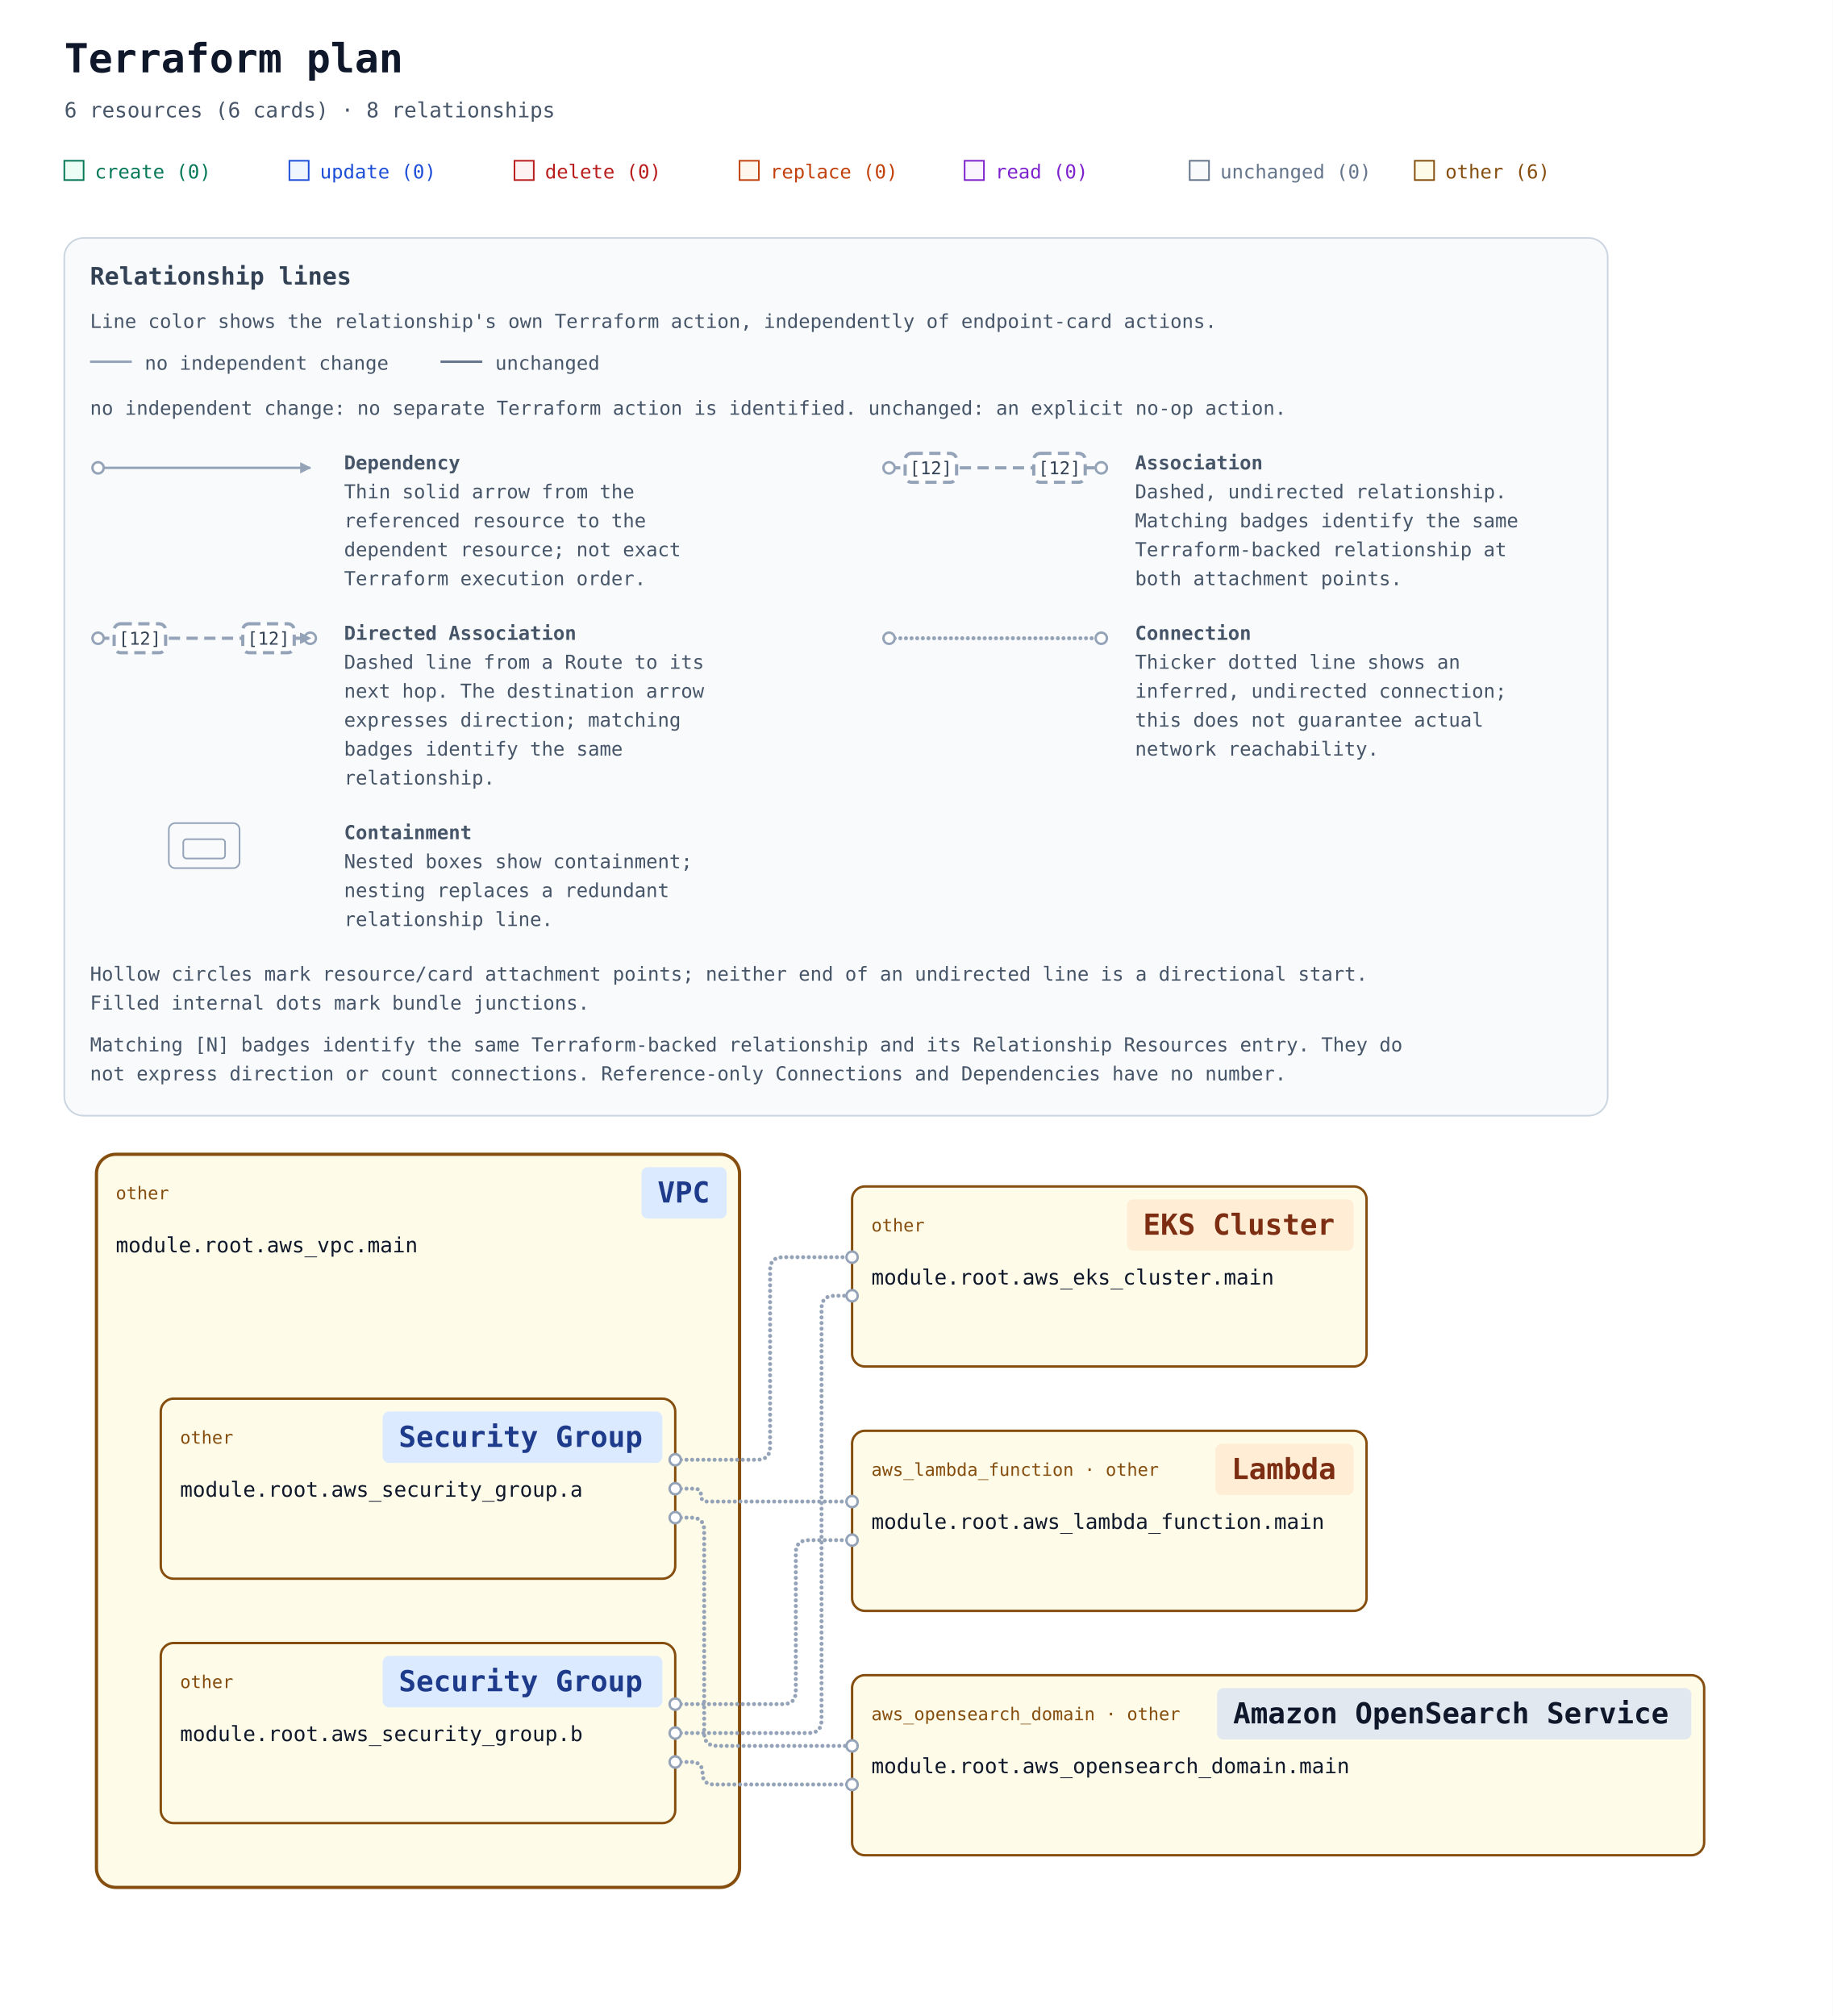
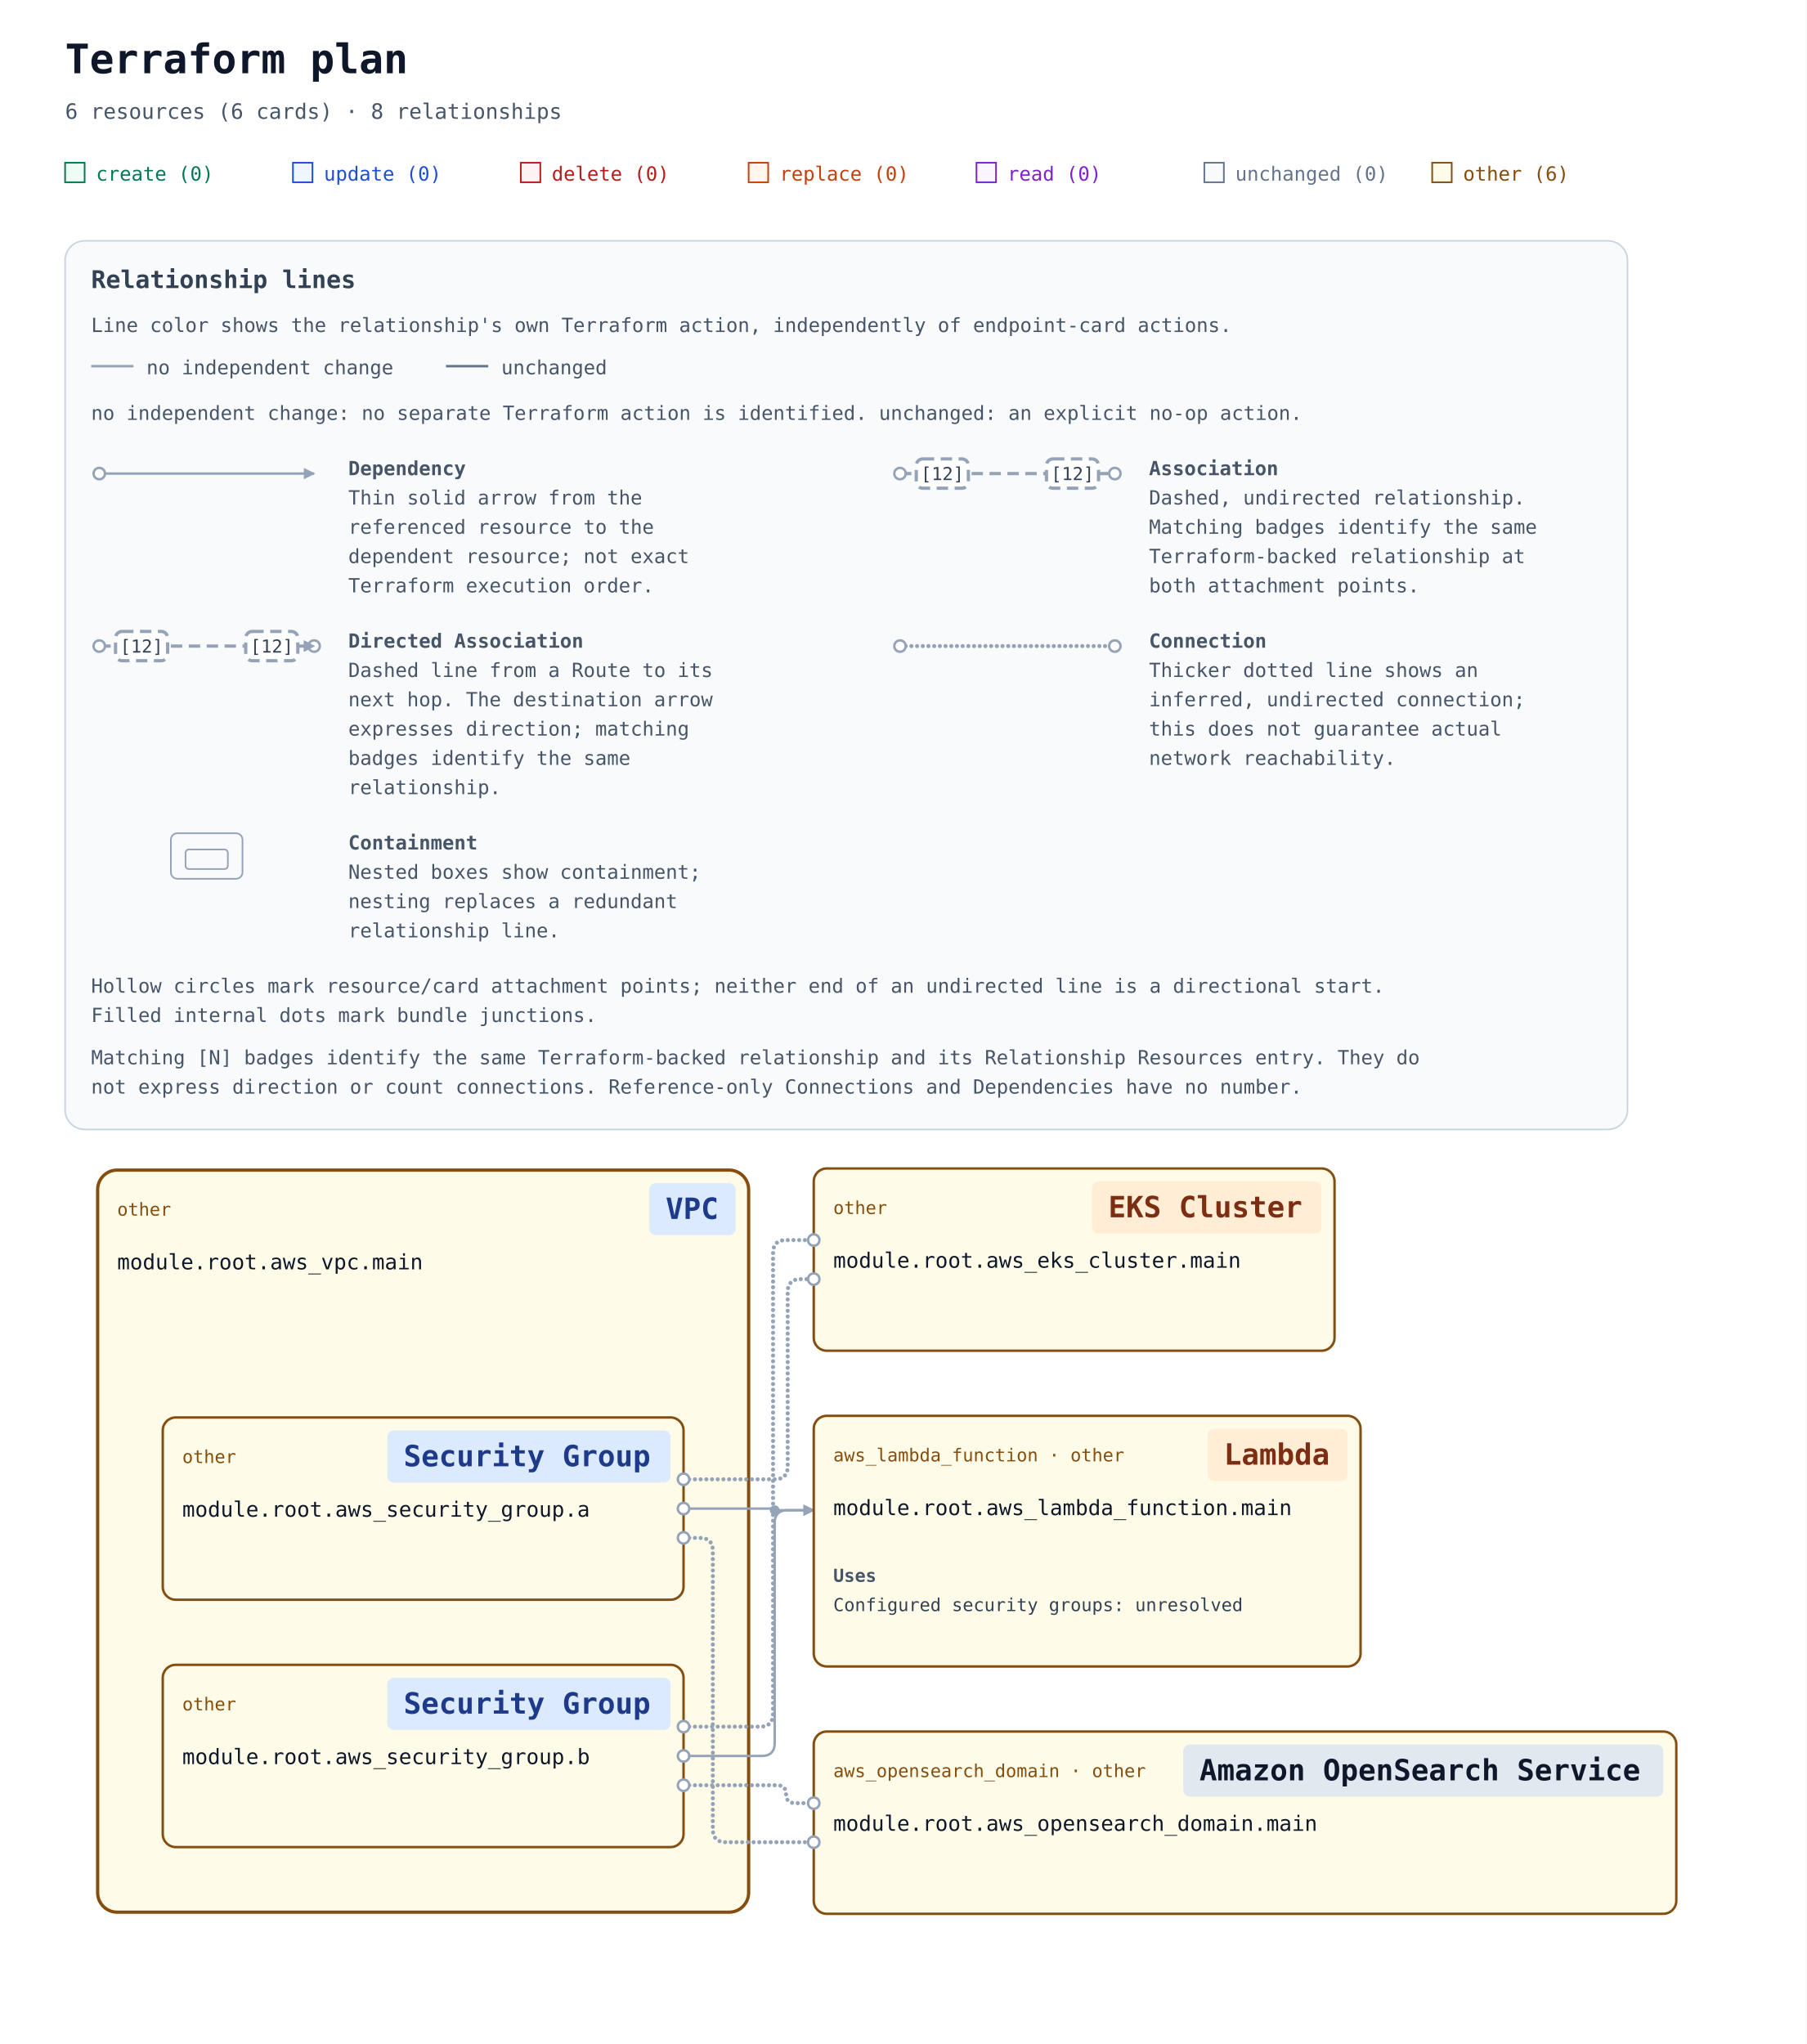
- <svg xmlns="http://www.w3.org/2000/svg" width="1140" height="1254" viewBox="0 0 1140 1254" role="img" aria-labelledby="title description">
+ <svg xmlns="http://www.w3.org/2000/svg" width="1110" height="1256" viewBox="0 0 1110 1256" role="img" aria-labelledby="title description">
  <defs>
    <marker id="arrow" viewBox="0 0 10 10" refX="9" refY="5" markerWidth="7" markerHeight="7" markerUnits="userSpaceOnUse" orient="auto-start-reverse">
      <path d="M 0 0 L 10 5 L 0 10 z" fill="#94a3b8" />
    </marker>
  </defs>
  <rect width="100%" height="100%" fill="#ffffff" />
  <g font-family="ui-monospace, SFMono-Regular, Consolas, monospace">
    <text x="40" y="45" font-size="25" font-weight="700" fill="#0f172a">Terraform plan</text>
    <text x="40" y="73" font-size="13" fill="#475569">6 resources (6 cards) · 8 relationships</text>
    <rect x="40" y="100" width="12" height="12" fill="#ecfdf5" stroke="#047857" />
    <text x="59" y="111" font-size="12" fill="#047857">create (0)</text>
    <rect x="180" y="100" width="12" height="12" fill="#eff6ff" stroke="#1d4ed8" />
    <text x="199" y="111" font-size="12" fill="#1d4ed8">update (0)</text>
    <rect x="320" y="100" width="12" height="12" fill="#fef2f2" stroke="#b91c1c" />
    <text x="339" y="111" font-size="12" fill="#b91c1c">delete (0)</text>
    <rect x="460" y="100" width="12" height="12" fill="#fff7ed" stroke="#c2410c" />
    <text x="479" y="111" font-size="12" fill="#c2410c">replace (0)</text>
    <rect x="600" y="100" width="12" height="12" fill="#faf5ff" stroke="#7e22ce" />
    <text x="619" y="111" font-size="12" fill="#7e22ce">read (0)</text>
    <rect x="740" y="100" width="12" height="12" fill="#f8fafc" stroke="#64748b" />
    <text x="759" y="111" font-size="12" fill="#64748b">unchanged (0)</text>
    <rect x="880" y="100" width="12" height="12" fill="#fefce8" stroke="#854d0e" />
    <text x="899" y="111" font-size="12" fill="#854d0e">other (6)</text>
    <g id="relationship-legend" font-size="12" fill="#475569" transform="translate(40 148)">
      <rect width="960" height="546" rx="12" fill="#f8fafc" stroke="#cbd5e1" />
      <text x="16" y="29" font-size="15" font-weight="700" fill="#334155">Relationship lines</text>
      <text x="16" y="56">Line color shows the relationship's own Terraform action, independently of endpoint-card actions.</text>
      <path data-legend-action="none" d="M 16 77 H 42" fill="none" stroke="#94a3b8" stroke-width="1.5" />
      <text x="50" y="82">no independent change</text>
      <path data-legend-action="unchanged" d="M 234 77 H 260" fill="none" stroke="#64748b" stroke-width="1.5" />
      <text x="268" y="82">unchanged</text>
      <text x="16" y="110">no independent change: no separate Terraform action is identified. unchanged: an explicit no-op action.</text>
      <g data-legend-entry="dependency" transform="translate(0 132)">
        <g data-legend-sample="dependency">
          <path data-legend-kind="dependency" data-directionality="directed" d="M 21 11 H 153" fill="none" stroke="#94a3b8" stroke-width="1.5" marker-end="url(#arrow)" />
          <circle data-legend-endpoint="source" cx="21" cy="11" r="3.5" fill="#ffffff" stroke="#94a3b8" stroke-width="1.5" />
        </g>
        <text x="174" y="12" font-weight="700">Dependency</text>
        <text x="174" y="30">Thin solid arrow from the</text>
        <text x="174" y="48">referenced resource to the</text>
        <text x="174" y="66">dependent resource; not exact</text>
        <text x="174" y="84">Terraform execution order.</text>
      </g>
      <g data-legend-entry="association" transform="translate(492 132)">
        <g data-legend-sample="association">
          <path data-legend-kind="association" data-directionality="undirected" d="M 21 11 H 153" fill="none" stroke="#94a3b8" stroke-width="2" stroke-dasharray="7 4" />
          <circle data-legend-endpoint="source" cx="21" cy="11" r="3.5" fill="#ffffff" stroke="#94a3b8" stroke-width="1.5" />
          <circle data-legend-endpoint="target" cx="153" cy="11" r="3.5" fill="#ffffff" stroke="#94a3b8" stroke-width="1.5" />
          <g data-legend-badge="source">
            <rect x="31" y="2" width="32" height="18" rx="4" fill="#ffffff" stroke="#94a3b8" stroke-width="2" stroke-dasharray="7 4" />
            <text x="47" y="15" text-anchor="middle" font-size="11" fill="#334155">[12]</text>
          </g>
          <g data-legend-badge="target">
            <rect x="111" y="2" width="32" height="18" rx="4" fill="#ffffff" stroke="#94a3b8" stroke-width="2" stroke-dasharray="7 4" />
            <text x="127" y="15" text-anchor="middle" font-size="11" fill="#334155">[12]</text>
          </g>
        </g>
        <text x="174" y="12" font-weight="700">Association</text>
        <text x="174" y="30">Dashed, undirected relationship.</text>
        <text x="174" y="48">Matching badges identify the same</text>
        <text x="174" y="66">Terraform-backed relationship at</text>
        <text x="174" y="84">both attachment points.</text>
      </g>
      <g data-legend-entry="directed-association" transform="translate(0 238)">
        <g data-legend-sample="directed-association">
          <path data-legend-kind="directed-association" data-directionality="directed" d="M 21 11 H 153" fill="none" stroke="#94a3b8" stroke-width="2" stroke-dasharray="7 4" marker-end="url(#arrow)" />
          <circle data-legend-endpoint="source" cx="21" cy="11" r="3.5" fill="#ffffff" stroke="#94a3b8" stroke-width="1.5" />
          <circle data-legend-endpoint="target" cx="153" cy="11" r="3.5" fill="#ffffff" stroke="#94a3b8" stroke-width="1.5" />
          <path data-legend-arrow="true" d="M 146.7 7.5 L 153.7 11 L 146.7 14.5 Z" fill="#94a3b8" />
          <g data-legend-badge="source">
            <rect x="31" y="2" width="32" height="18" rx="4" fill="#ffffff" stroke="#94a3b8" stroke-width="2" stroke-dasharray="7 4" />
            <text x="47" y="15" text-anchor="middle" font-size="11" fill="#334155">[12]</text>
          </g>
          <g data-legend-badge="target">
            <rect x="111" y="2" width="32" height="18" rx="4" fill="#ffffff" stroke="#94a3b8" stroke-width="2" stroke-dasharray="7 4" />
            <text x="127" y="15" text-anchor="middle" font-size="11" fill="#334155">[12]</text>
          </g>
        </g>
        <text x="174" y="12" font-weight="700">Directed Association</text>
        <text x="174" y="30">Dashed line from a Route to its</text>
        <text x="174" y="48">next hop. The destination arrow</text>
        <text x="174" y="66">expresses direction; matching</text>
        <text x="174" y="84">badges identify the same</text>
        <text x="174" y="102">relationship.</text>
      </g>
      <g data-legend-entry="connection" transform="translate(492 238)">
        <g data-legend-sample="connection">
          <path data-legend-kind="connection" data-directionality="undirected" d="M 21 11 H 153" fill="none" stroke="#94a3b8" stroke-width="2.5" stroke-dasharray="0 3.5" stroke-linecap="round" />
          <circle data-legend-endpoint="source" cx="21" cy="11" r="3.5" fill="#ffffff" stroke="#94a3b8" stroke-width="1.5" />
          <circle data-legend-endpoint="target" cx="153" cy="11" r="3.5" fill="#ffffff" stroke="#94a3b8" stroke-width="1.5" />
        </g>
        <text x="174" y="12" font-weight="700">Connection</text>
        <text x="174" y="30">Thicker dotted line shows an</text>
        <text x="174" y="48">inferred, undirected connection;</text>
        <text x="174" y="66">this does not guarantee actual</text>
        <text x="174" y="84">network reachability.</text>
      </g>
      <g data-legend-entry="containment" transform="translate(0 362)">
        <g data-legend-sample="containment">
          <g data-legend-kind="containment" fill="none" stroke="#94a3b8">
            <rect x="65" y="2" width="44" height="28" rx="4" />
            <rect x="74" y="12" width="26" height="12" rx="2" />
          </g>
        </g>
        <text x="174" y="12" font-weight="700">Containment</text>
        <text x="174" y="30">Nested boxes show containment;</text>
        <text x="174" y="48">nesting replaces a redundant</text>
        <text x="174" y="66">relationship line.</text>
      </g>
      <text x="16" y="462">Hollow circles mark resource/card attachment points; neither end of an undirected line is a directional start.</text>
      <text x="16" y="480">Filled internal dots mark bundle junctions.</text>
      <text x="16" y="506">Matching [N] badges identify the same Terraform-backed relationship and its Relationship Resources entry. They do</text>
      <text x="16" y="524">not express direction or count connections. Reference-only Connections and Dependencies have no number.</text>
    </g>
    <g transform="translate(0 558)">
      <g data-architecture="true" transform="translate(0 0)">
        <g data-container="resource-6177735f7670632e6d61696e-current">
-           <rect x="60" y="160" width="400" height="456" rx="12" fill="#fefce8" stroke="#854d0e" stroke-width="2" data-mode="managed" />
-         </g>
-         <path d="M 420 350 L 471 350 Q 479 350 479 342 L 479 232 Q 479 224 487 224 L 530 224 " data-edge-kind="connection" data-directionality="undirected" data-source="resource-6177735f73656375726974795f67726f75702e61-current" data-target="resource-6177735f656b735f636c75737465722e6d61696e-current" fill="none" stroke="#94a3b8" stroke-width="2.5" stroke-dasharray="0 3.5" stroke-linecap="round" stroke-linejoin="round" />
-         <path d="M 420 368 L 432 368 Q 436 368 436 372 L 436 372 Q 436 376 440 376 L 530 376 " data-edge-kind="connection" data-directionality="undirected" data-source="resource-6177735f73656375726974795f67726f75702e61-current" data-target="resource-6177735f6c616d6264615f66756e6374696f6e2e6d61696e-current" fill="none" stroke="#94a3b8" stroke-width="2.5" stroke-dasharray="0 3.5" stroke-linecap="round" stroke-linejoin="round" />
-         <path d="M 420 386 L 430 386 Q 438 386 438 394 L 438 520 Q 438 528 446 528 L 530 528 " data-edge-kind="connection" data-directionality="undirected" data-source="resource-6177735f73656375726974795f67726f75702e61-current" data-target="resource-6177735f6f70656e7365617263685f646f6d61696e2e6d61696e-current" fill="none" stroke="#94a3b8" stroke-width="2.5" stroke-dasharray="0 3.5" stroke-linecap="round" stroke-linejoin="round" />
-         <path d="M 420 520 L 503 520 Q 511 520 511 512 L 511 256 Q 511 248 519 248 L 530 248 " data-edge-kind="connection" data-directionality="undirected" data-source="resource-6177735f73656375726974795f67726f75702e62-current" data-target="resource-6177735f656b735f636c75737465722e6d61696e-current" fill="none" stroke="#94a3b8" stroke-width="2.5" stroke-dasharray="0 3.5" stroke-linecap="round" stroke-linejoin="round" />
-         <path d="M 420 502 L 487 502 Q 495 502 495 494 L 495 408 Q 495 400 503 400 L 530 400 " data-edge-kind="connection" data-directionality="undirected" data-source="resource-6177735f73656375726974795f67726f75702e62-current" data-target="resource-6177735f6c616d6264615f66756e6374696f6e2e6d61696e-current" fill="none" stroke="#94a3b8" stroke-width="2.5" stroke-dasharray="0 3.5" stroke-linecap="round" stroke-linejoin="round" />
-         <path d="M 420 538 L 430 538 Q 437 538 437 545 L 437 545 Q 437 552 444 552 L 530 552 " data-edge-kind="connection" data-directionality="undirected" data-source="resource-6177735f73656375726974795f67726f75702e62-current" data-target="resource-6177735f6f70656e7365617263685f646f6d61696e2e6d61696e-current" fill="none" stroke="#94a3b8" stroke-width="2.5" stroke-dasharray="0 3.5" stroke-linecap="round" stroke-linejoin="round" />
+           <rect x="60" y="161" width="400" height="456" rx="12" fill="#fefce8" stroke="#854d0e" stroke-width="2" data-mode="managed" />
+         </g>
+         <path d="M 420 351 L 476 351 Q 484 351 484 343 L 484 236 Q 484 228 492 228 L 500 228 " data-edge-kind="connection" data-directionality="undirected" data-source="resource-6177735f73656375726974795f67726f75702e61-current" data-target="resource-6177735f656b735f636c75737465722e6d61696e-current" fill="none" stroke="#94a3b8" stroke-width="2.5" stroke-dasharray="0 3.5" stroke-linecap="round" stroke-linejoin="round" />
+         <path d="M 420 369 L 475.5 369 Q 476 369 476 369.5 L 476 369.5 Q 476 370 476.5 370 L 500 370 " data-edge-kind="dependency" data-directionality="directed" data-source="resource-6177735f73656375726974795f67726f75702e61-current" data-target="resource-6177735f6c616d6264615f66756e6374696f6e2e6d61696e-current" fill="none" stroke="#94a3b8" stroke-width="1.5" stroke-linejoin="round" marker-end="url(#arrow)" />
+         <path d="M 420 387 L 430 387 Q 438 387 438 395 L 438 566 Q 438 574 446 574 L 500 574 " data-edge-kind="connection" data-directionality="undirected" data-source="resource-6177735f73656375726974795f67726f75702e61-current" data-target="resource-6177735f6f70656e7365617263685f646f6d61696e2e6d61696e-current" fill="none" stroke="#94a3b8" stroke-width="2.5" stroke-dasharray="0 3.5" stroke-linecap="round" stroke-linejoin="round" />
+         <path d="M 420 503 L 467 503 Q 475 503 475 495 L 475 212 Q 475 204 483 204 L 500 204 " data-edge-kind="connection" data-directionality="undirected" data-source="resource-6177735f73656375726974795f67726f75702e62-current" data-target="resource-6177735f656b735f636c75737465722e6d61696e-current" fill="none" stroke="#94a3b8" stroke-width="2.5" stroke-dasharray="0 3.5" stroke-linecap="round" stroke-linejoin="round" />
+         <path d="M 420 521 L 468 521 Q 476 521 476 513 L 476 378 Q 476 370 484 370 L 500 370 " data-edge-kind="dependency" data-directionality="directed" data-source="resource-6177735f73656375726974795f67726f75702e62-current" data-target="resource-6177735f6c616d6264615f66756e6374696f6e2e6d61696e-current" fill="none" stroke="#94a3b8" stroke-width="1.5" stroke-linejoin="round" marker-end="url(#arrow)" />
+         <path d="M 420 539 L 477.5 539 Q 483 539 483 544.5 L 483 544.5 Q 483 550 488.5 550 L 500 550 " data-edge-kind="connection" data-directionality="undirected" data-source="resource-6177735f73656375726974795f67726f75702e62-current" data-target="resource-6177735f6f70656e7365617263685f646f6d61696e2e6d61696e-current" fill="none" stroke="#94a3b8" stroke-width="2.5" stroke-dasharray="0 3.5" stroke-linecap="round" stroke-linejoin="round" />
        <g data-edge-kind="containment" data-source="resource-6177735f7670632e6d61696e-current" data-target="resource-6177735f73656375726974795f67726f75702e61-current" />
        <g data-edge-kind="containment" data-source="resource-6177735f7670632e6d61696e-current" data-target="resource-6177735f73656375726974795f67726f75702e62-current" />
+         <circle data-junction-edges="[[&quot;resource-6177735f73656375726974795f67726f75702e61-current&quot;,&quot;resource-6177735f6c616d6264615f66756e6374696f6e2e6d61696e-current&quot;],[&quot;resource-6177735f73656375726974795f67726f75702e62-current&quot;,&quot;resource-6177735f6c616d6264615f66756e6374696f6e2e6d61696e-current&quot;]]" cx="476" cy="370" r="3" fill="#94a3b8" />
        <g id="resource-6177735f656b735f636c75737465722e6d61696e-current" data-architecture-id="terraform:6177735f656b735f636c75737465722e6d61696e-current" data-qualified-address="module.root.aws_eks_cluster.main" data-terraform-address="aws_eks_cluster.main">
-           <rect x="530" y="180" width="320" height="112" rx="8" fill="#fefce8" stroke="#854d0e" stroke-width="1.5" data-mode="managed" />
-           <text data-resource-type-heading="true" x="542" y="208" font-size="11" fill="#854d0e" xml:space="preserve">other</text>
-           <rect data-service-badge="true" data-presentation-padding="10 4" data-service-category="compute" data-service-full-name="Amazon EKS" data-display-name="EKS Cluster" x="701" y="188" width="141" height="32" rx="4" fill="#ffedd5" />
-           <text data-service-name="true" x="711" y="210" font-size="18" font-weight="700" fill="#7c2d12" xml:space="preserve">EKS Cluster</text>
-           <text x="542" y="241" font-size="13" fill="#0f172a" xml:space="preserve">module.root.aws_eks_cluster.main</text>
-           <text x="542" y="280" font-size="10" fill="#64748b" data-role="controller" />
+           <rect x="500" y="160" width="320" height="112" rx="8" fill="#fefce8" stroke="#854d0e" stroke-width="1.5" data-mode="managed" />
+           <text data-resource-type-heading="true" x="512" y="188" font-size="11" fill="#854d0e" xml:space="preserve">other</text>
+           <rect data-service-badge="true" data-presentation-padding="10 4" data-service-category="compute" data-service-full-name="Amazon EKS" data-display-name="EKS Cluster" x="671" y="168" width="141" height="32" rx="4" fill="#ffedd5" />
+           <text data-service-name="true" x="681" y="190" font-size="18" font-weight="700" fill="#7c2d12" xml:space="preserve">EKS Cluster</text>
+           <text x="512" y="221" font-size="13" fill="#0f172a" xml:space="preserve">module.root.aws_eks_cluster.main</text>
+           <text x="512" y="260" font-size="10" fill="#64748b" data-role="controller" />
        </g>
        <g id="resource-6177735f6c616d6264615f66756e6374696f6e2e6d61696e-current" data-architecture-id="terraform:6177735f6c616d6264615f66756e6374696f6e2e6d61696e-current" data-qualified-address="module.root.aws_lambda_function.main" data-terraform-address="aws_lambda_function.main">
-           <rect x="530" y="332" width="320" height="112" rx="8" fill="#fefce8" stroke="#854d0e" stroke-width="1.5" data-mode="managed" />
-           <text data-resource-type-heading="true" x="542" y="360" font-size="11" fill="#854d0e" xml:space="preserve">aws_lambda_function · other</text>
-           <rect data-service-badge="true" data-presentation-padding="10 4" data-service-category="compute" data-service-full-name="AWS Lambda" data-display-name="Lambda" x="756" y="340" width="86" height="32" rx="4" fill="#ffedd5" />
-           <text data-service-name="true" x="766" y="362" font-size="18" font-weight="700" fill="#7c2d12" xml:space="preserve">Lambda</text>
-           <text x="542" y="393" font-size="13" fill="#0f172a" xml:space="preserve">module.root.aws_lambda_function.main</text>
-           <text x="542" y="432" font-size="10" fill="#64748b" />
+           <rect x="500" y="312" width="336" height="154" rx="8" fill="#fefce8" stroke="#854d0e" stroke-width="1.5" data-mode="managed" />
+           <text data-resource-type-heading="true" x="512" y="340" font-size="11" fill="#854d0e" xml:space="preserve">aws_lambda_function · other</text>
+           <rect data-service-badge="true" data-presentation-padding="10 4" data-service-category="compute" data-service-full-name="AWS Lambda" data-display-name="Lambda" x="742" y="320" width="86" height="32" rx="4" fill="#ffedd5" />
+           <text data-service-name="true" x="752" y="342" font-size="18" font-weight="700" fill="#7c2d12" xml:space="preserve">Lambda</text>
+           <text x="512" y="373" font-size="13" fill="#0f172a" xml:space="preserve">module.root.aws_lambda_function.main</text>
+           <g data-resource-references="true">
+             <text x="512" y="414" font-size="11" font-weight="700" fill="#475569">Uses</text>
+             <g data-reference-status="unresolved">
+               <text x="512" y="432" font-size="11" fill="#334155" xml:space="preserve">Configured security groups: unresolved</text>
+             </g>
+           </g>
+           <text x="512" y="454" font-size="10" fill="#64748b" />
        </g>
        <g id="resource-6177735f6f70656e7365617263685f646f6d61696e2e6d61696e-current" data-architecture-id="terraform:6177735f6f70656e7365617263685f646f6d61696e2e6d61696e-current" data-qualified-address="module.root.aws_opensearch_domain.main" data-terraform-address="aws_opensearch_domain.main">
-           <rect x="530" y="484" width="530" height="112" rx="8" fill="#fefce8" stroke="#854d0e" stroke-width="1.5" data-mode="managed" />
-           <text data-resource-type-heading="true" x="542" y="512" font-size="11" fill="#854d0e" xml:space="preserve">aws_opensearch_domain · other</text>
-           <rect data-service-badge="true" data-presentation-padding="10 4" data-service-category="neutral" data-service-full-name="Amazon OpenSearch Service" data-display-name="Amazon OpenSearch Service" x="757" y="492" width="295" height="32" rx="4" fill="#e2e8f0" />
-           <text data-service-name="true" x="767" y="514" font-size="18" font-weight="700" fill="#0f172a" xml:space="preserve">Amazon OpenSearch Service</text>
-           <text x="542" y="545" font-size="13" fill="#0f172a" xml:space="preserve">module.root.aws_opensearch_domain.main</text>
-           <text x="542" y="584" font-size="10" fill="#64748b" />
+           <rect x="500" y="506" width="530" height="112" rx="8" fill="#fefce8" stroke="#854d0e" stroke-width="1.5" data-mode="managed" />
+           <text data-resource-type-heading="true" x="512" y="534" font-size="11" fill="#854d0e" xml:space="preserve">aws_opensearch_domain · other</text>
+           <rect data-service-badge="true" data-presentation-padding="10 4" data-service-category="neutral" data-service-full-name="Amazon OpenSearch Service" data-display-name="Amazon OpenSearch Service" x="727" y="514" width="295" height="32" rx="4" fill="#e2e8f0" />
+           <text data-service-name="true" x="737" y="536" font-size="18" font-weight="700" fill="#0f172a" xml:space="preserve">Amazon OpenSearch Service</text>
+           <text x="512" y="567" font-size="13" fill="#0f172a" xml:space="preserve">module.root.aws_opensearch_domain.main</text>
+           <text x="512" y="606" font-size="10" fill="#64748b" />
        </g>
        <g id="resource-6177735f73656375726974795f67726f75702e61-current" data-architecture-id="terraform:6177735f73656375726974795f67726f75702e61-current" data-qualified-address="module.root.aws_security_group.a" data-terraform-address="aws_security_group.a">
-           <rect x="100" y="312" width="320" height="112" rx="8" fill="#fefce8" stroke="#854d0e" stroke-width="1.5" data-mode="managed" />
-           <text data-resource-type-heading="true" x="112" y="340" font-size="11" fill="#854d0e" xml:space="preserve">other</text>
-           <rect data-service-badge="true" data-presentation-padding="10 4" data-service-category="network" data-service-full-name="Amazon VPC" data-display-name="Security Group" x="238" y="320" width="174" height="32" rx="4" fill="#dbeafe" />
-           <text data-service-name="true" x="248" y="342" font-size="18" font-weight="700" fill="#1e3a8a" xml:space="preserve">Security Group</text>
-           <text x="112" y="373" font-size="13" fill="#0f172a" xml:space="preserve">module.root.aws_security_group.a</text>
-           <text x="112" y="412" font-size="10" fill="#64748b" data-role="policy" />
+           <rect x="100" y="313" width="320" height="112" rx="8" fill="#fefce8" stroke="#854d0e" stroke-width="1.5" data-mode="managed" />
+           <text data-resource-type-heading="true" x="112" y="341" font-size="11" fill="#854d0e" xml:space="preserve">other</text>
+           <rect data-service-badge="true" data-presentation-padding="10 4" data-service-category="network" data-service-full-name="Amazon VPC" data-display-name="Security Group" x="238" y="321" width="174" height="32" rx="4" fill="#dbeafe" />
+           <text data-service-name="true" x="248" y="343" font-size="18" font-weight="700" fill="#1e3a8a" xml:space="preserve">Security Group</text>
+           <text x="112" y="374" font-size="13" fill="#0f172a" xml:space="preserve">module.root.aws_security_group.a</text>
+           <text x="112" y="413" font-size="10" fill="#64748b" data-role="policy" />
        </g>
        <g id="resource-6177735f73656375726974795f67726f75702e62-current" data-architecture-id="terraform:6177735f73656375726974795f67726f75702e62-current" data-qualified-address="module.root.aws_security_group.b" data-terraform-address="aws_security_group.b">
-           <rect x="100" y="464" width="320" height="112" rx="8" fill="#fefce8" stroke="#854d0e" stroke-width="1.5" data-mode="managed" />
-           <text data-resource-type-heading="true" x="112" y="492" font-size="11" fill="#854d0e" xml:space="preserve">other</text>
-           <rect data-service-badge="true" data-presentation-padding="10 4" data-service-category="network" data-service-full-name="Amazon VPC" data-display-name="Security Group" x="238" y="472" width="174" height="32" rx="4" fill="#dbeafe" />
-           <text data-service-name="true" x="248" y="494" font-size="18" font-weight="700" fill="#1e3a8a" xml:space="preserve">Security Group</text>
-           <text x="112" y="525" font-size="13" fill="#0f172a" xml:space="preserve">module.root.aws_security_group.b</text>
-           <text x="112" y="564" font-size="10" fill="#64748b" data-role="policy" />
-         </g>
-         <g id="resource-6177735f7670632e6d61696e-current" data-architecture-id="terraform:6177735f7670632e6d61696e-current" data-qualified-address="module.root.aws_vpc.main" data-terraform-address="aws_vpc.main" data-presentation-header="60 160 400 112">
-           <text data-resource-type-heading="true" x="72" y="188" font-size="11" fill="#854d0e" xml:space="preserve">other</text>
-           <rect data-service-badge="true" data-presentation-padding="10 4" data-service-category="network" data-service-full-name="Amazon VPC" data-display-name="VPC" x="399" y="168" width="53" height="32" rx="4" fill="#dbeafe" />
-           <text data-service-name="true" x="409" y="190" font-size="18" font-weight="700" fill="#1e3a8a" xml:space="preserve">VPC</text>
-           <text x="72" y="221" font-size="13" fill="#0f172a" xml:space="preserve">module.root.aws_vpc.main</text>
-           <text x="72" y="260" font-size="10" fill="#64748b" />
+           <rect x="100" y="465" width="320" height="112" rx="8" fill="#fefce8" stroke="#854d0e" stroke-width="1.5" data-mode="managed" />
+           <text data-resource-type-heading="true" x="112" y="493" font-size="11" fill="#854d0e" xml:space="preserve">other</text>
+           <rect data-service-badge="true" data-presentation-padding="10 4" data-service-category="network" data-service-full-name="Amazon VPC" data-display-name="Security Group" x="238" y="473" width="174" height="32" rx="4" fill="#dbeafe" />
+           <text data-service-name="true" x="248" y="495" font-size="18" font-weight="700" fill="#1e3a8a" xml:space="preserve">Security Group</text>
+           <text x="112" y="526" font-size="13" fill="#0f172a" xml:space="preserve">module.root.aws_security_group.b</text>
+           <text x="112" y="565" font-size="10" fill="#64748b" data-role="policy" />
+         </g>
+         <g id="resource-6177735f7670632e6d61696e-current" data-architecture-id="terraform:6177735f7670632e6d61696e-current" data-qualified-address="module.root.aws_vpc.main" data-terraform-address="aws_vpc.main" data-presentation-header="60 161 400 112">
+           <text data-resource-type-heading="true" x="72" y="189" font-size="11" fill="#854d0e" xml:space="preserve">other</text>
+           <rect data-service-badge="true" data-presentation-padding="10 4" data-service-category="network" data-service-full-name="Amazon VPC" data-display-name="VPC" x="399" y="169" width="53" height="32" rx="4" fill="#dbeafe" />
+           <text data-service-name="true" x="409" y="191" font-size="18" font-weight="700" fill="#1e3a8a" xml:space="preserve">VPC</text>
+           <text x="72" y="222" font-size="13" fill="#0f172a" xml:space="preserve">module.root.aws_vpc.main</text>
+           <text x="72" y="261" font-size="10" fill="#64748b" />
        </g>
        <g data-endpoints="true" data-source="resource-6177735f73656375726974795f67726f75702e61-current" data-target="resource-6177735f656b735f636c75737465722e6d61696e-current" aria-hidden="true">
-           <circle data-endpoint="source" cx="420" cy="350" r="3.5" fill="#ffffff" stroke="#94a3b8" stroke-width="1.5" />
-           <circle data-endpoint="target" cx="530" cy="224" r="3.5" fill="#ffffff" stroke="#94a3b8" stroke-width="1.5" />
+           <circle data-endpoint="source" cx="420" cy="351" r="3.5" fill="#ffffff" stroke="#94a3b8" stroke-width="1.5" />
+           <circle data-endpoint="target" cx="500" cy="228" r="3.5" fill="#ffffff" stroke="#94a3b8" stroke-width="1.5" />
        </g>
        <g data-endpoints="true" data-source="resource-6177735f73656375726974795f67726f75702e61-current" data-target="resource-6177735f6c616d6264615f66756e6374696f6e2e6d61696e-current" aria-hidden="true">
-           <circle data-endpoint="source" cx="420" cy="368" r="3.5" fill="#ffffff" stroke="#94a3b8" stroke-width="1.5" />
-           <circle data-endpoint="target" cx="530" cy="376" r="3.5" fill="#ffffff" stroke="#94a3b8" stroke-width="1.5" />
+           <circle data-endpoint="source" cx="420" cy="369" r="3.5" fill="#ffffff" stroke="#94a3b8" stroke-width="1.5" />
        </g>
        <g data-endpoints="true" data-source="resource-6177735f73656375726974795f67726f75702e61-current" data-target="resource-6177735f6f70656e7365617263685f646f6d61696e2e6d61696e-current" aria-hidden="true">
-           <circle data-endpoint="source" cx="420" cy="386" r="3.5" fill="#ffffff" stroke="#94a3b8" stroke-width="1.5" />
-           <circle data-endpoint="target" cx="530" cy="528" r="3.5" fill="#ffffff" stroke="#94a3b8" stroke-width="1.5" />
+           <circle data-endpoint="source" cx="420" cy="387" r="3.5" fill="#ffffff" stroke="#94a3b8" stroke-width="1.5" />
+           <circle data-endpoint="target" cx="500" cy="574" r="3.5" fill="#ffffff" stroke="#94a3b8" stroke-width="1.5" />
        </g>
        <g data-endpoints="true" data-source="resource-6177735f73656375726974795f67726f75702e62-current" data-target="resource-6177735f656b735f636c75737465722e6d61696e-current" aria-hidden="true">
-           <circle data-endpoint="source" cx="420" cy="520" r="3.5" fill="#ffffff" stroke="#94a3b8" stroke-width="1.5" />
-           <circle data-endpoint="target" cx="530" cy="248" r="3.5" fill="#ffffff" stroke="#94a3b8" stroke-width="1.5" />
+           <circle data-endpoint="source" cx="420" cy="503" r="3.5" fill="#ffffff" stroke="#94a3b8" stroke-width="1.5" />
+           <circle data-endpoint="target" cx="500" cy="204" r="3.5" fill="#ffffff" stroke="#94a3b8" stroke-width="1.5" />
        </g>
        <g data-endpoints="true" data-source="resource-6177735f73656375726974795f67726f75702e62-current" data-target="resource-6177735f6c616d6264615f66756e6374696f6e2e6d61696e-current" aria-hidden="true">
-           <circle data-endpoint="source" cx="420" cy="502" r="3.5" fill="#ffffff" stroke="#94a3b8" stroke-width="1.5" />
-           <circle data-endpoint="target" cx="530" cy="400" r="3.5" fill="#ffffff" stroke="#94a3b8" stroke-width="1.5" />
+           <circle data-endpoint="source" cx="420" cy="521" r="3.5" fill="#ffffff" stroke="#94a3b8" stroke-width="1.5" />
        </g>
        <g data-endpoints="true" data-source="resource-6177735f73656375726974795f67726f75702e62-current" data-target="resource-6177735f6f70656e7365617263685f646f6d61696e2e6d61696e-current" aria-hidden="true">
-           <circle data-endpoint="source" cx="420" cy="538" r="3.5" fill="#ffffff" stroke="#94a3b8" stroke-width="1.5" />
-           <circle data-endpoint="target" cx="530" cy="552" r="3.5" fill="#ffffff" stroke="#94a3b8" stroke-width="1.5" />
+           <circle data-endpoint="source" cx="420" cy="539" r="3.5" fill="#ffffff" stroke="#94a3b8" stroke-width="1.5" />
+           <circle data-endpoint="target" cx="500" cy="550" r="3.5" fill="#ffffff" stroke="#94a3b8" stroke-width="1.5" />
        </g>
      </g>
    </g>
  </g>
</svg>
